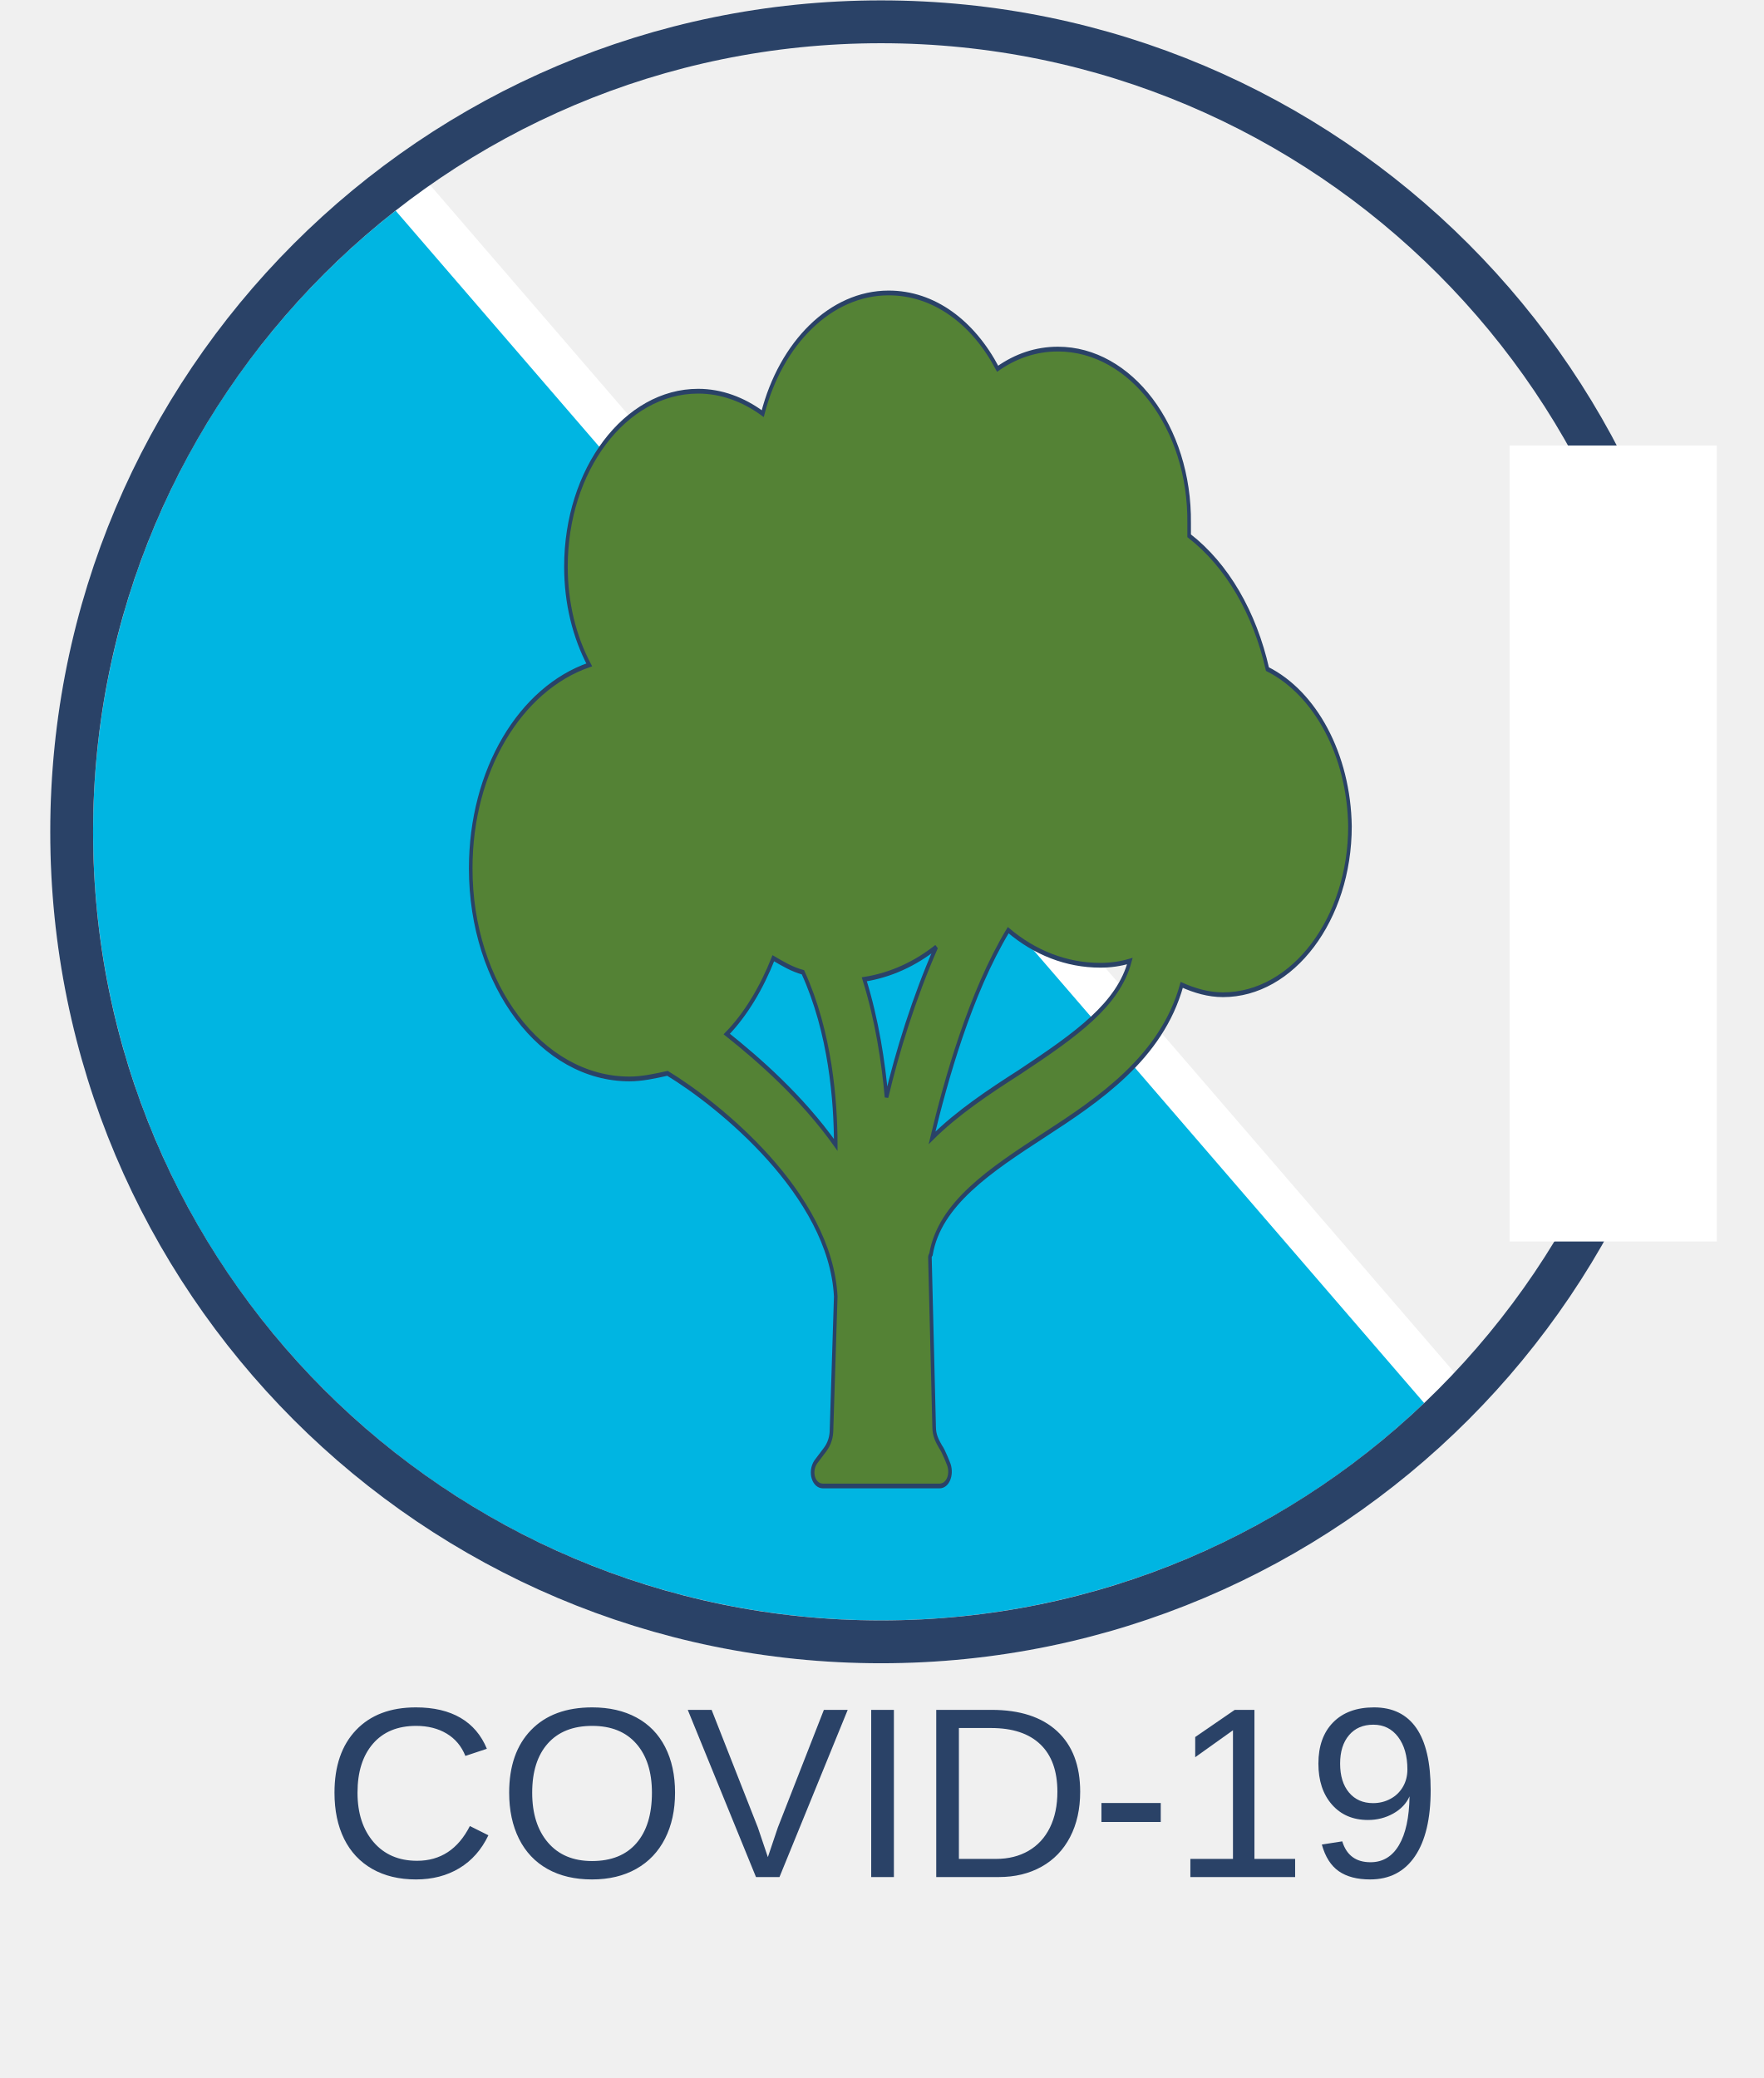
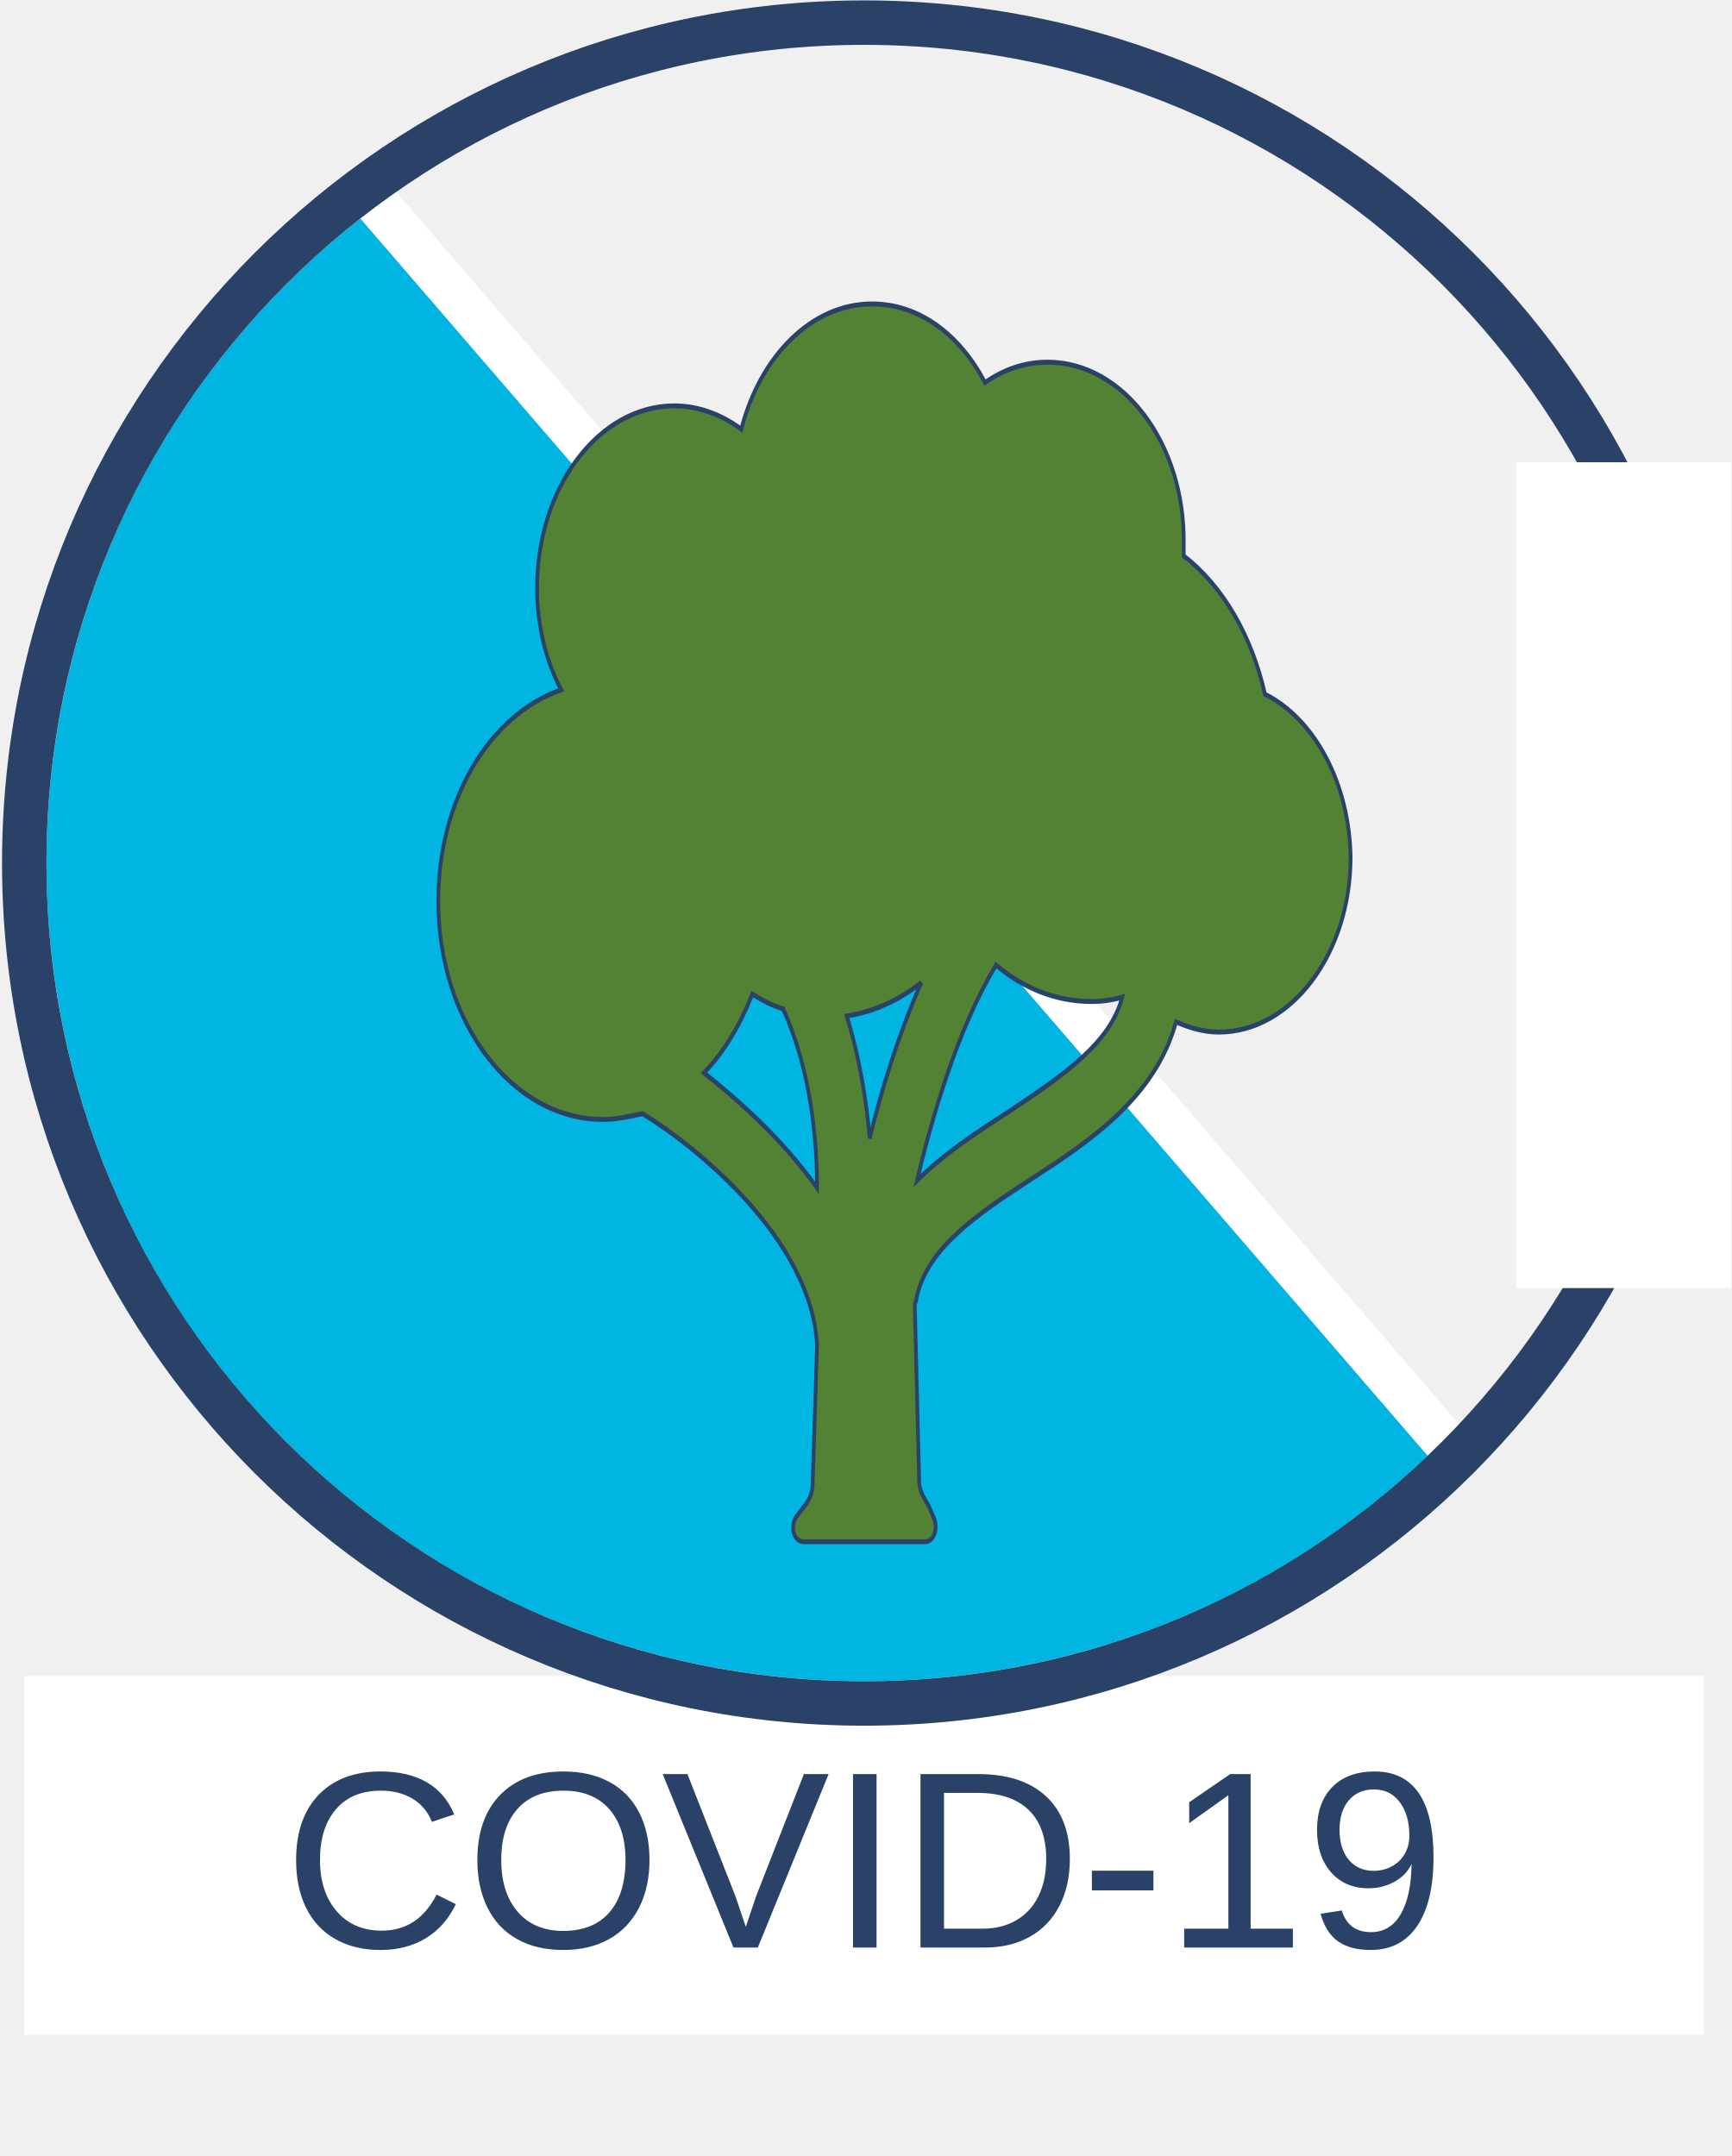
- <svg xmlns="http://www.w3.org/2000/svg" width="1132" height="1334" overflow="hidden">
+ <svg xmlns="http://www.w3.org/2000/svg" width="1071" height="1334" overflow="hidden">
  <defs>
    <clipPath id="clip0">
-       <rect x="1634" y="702" width="1132" height="1334" />
+       <rect x="1665" y="702" width="1071" height="1334" />
    </clipPath>
    <clipPath id="clip1">
      <rect x="1892" y="836" width="653" height="865" />
    </clipPath>
    <clipPath id="clip2">
      <rect x="1892" y="836" width="653" height="865" />
    </clipPath>
    <clipPath id="clip3">
      <rect x="1892" y="836" width="653" height="865" />
    </clipPath>
  </defs>
-   <g clip-path="url(#clip0)" transform="translate(-1634 -702)">
+   <g clip-path="url(#clip0)" transform="translate(-1665 -702)">
+     <rect x="1680" y="1739" width="1039" height="222" fill="#FFFFFF" />
+     <text fill="#2A4267" font-family="Arial,Arial_MSFontService,sans-serif" font-weight="400" font-size="156" transform="matrix(1 0 0 1 1840.26 1907)">COVID<tspan font-size="156" x="493.281" y="0">-</tspan>
+       <tspan font-size="156" x="545.417" y="0">19</tspan>
+     </text>
    <path d="M2567.02 1603.52C2364.24 1806.69 2035.31 1806.85 1832.33 1603.87 1629.36 1400.9 1629.2 1071.65 1831.98 868.481 1850.03 850.397 1869.39 833.67 1889.89 818.436Z" stroke="#FFFFFF" stroke-width="27.5" stroke-miterlimit="8" fill="#00B5E2" fill-rule="evenodd" />
    <path d="M1680 1236C1680 948.812 1912.59 716 2199.5 716 2486.41 716 2719 948.812 2719 1236 2719 1523.19 2486.41 1756 2199.5 1756 1912.59 1756 1680 1523.19 1680 1236Z" stroke="#2A4267" stroke-width="27.5" stroke-miterlimit="8" fill="none" fill-rule="evenodd" />
    <rect x="2603" y="988" width="133" height="511" fill="#FFFFFF" />
    <g clip-path="url(#clip1)">
      <g clip-path="url(#clip2)">
        <g clip-path="url(#clip3)">
          <path d="M555.558 222.767C547.408 195.6 529.75 172.508 505.3 158.246 505.3 156.208 505.3 154.171 505.3 152.133 505.979 105.95 467.946 67.917 421.083 67.917 406.821 67.917 393.917 71.312 382.371 77.425 366.75 55.013 341.621 40.75 312.417 40.75 275.063 40.75 243.142 65.2 231.596 99.158 219.371 92.367 205.108 88.292 190.167 88.292 143.304 88.292 105.271 126.325 105.271 173.188 105.271 190.846 110.704 207.146 120.213 220.729 76.067 232.275 44.146 271.667 44.146 319.208 44.146 375.579 89.65 421.083 146.021 421.083 154.171 421.083 162.321 419.725 170.471 418.367 203.071 433.308 275.063 476.775 278.458 526.354L275.742 590.875C275.742 594.271 274.383 597.667 271.667 600.383L265.554 606.496C261.479 611.25 264.196 618.042 270.308 618.042L345.017 618.042C350.45 618.042 353.167 612.608 351.129 607.854 351.129 607.854 347.733 601.063 345.696 599.025 343.658 596.308 341.621 593.592 341.621 589.517L338.904 507.338C338.904 506.658 339.583 505.979 339.583 505.979 345.017 481.529 377.617 465.229 412.254 448.25 446.892 431.271 487.642 410.896 500.546 375.579 508.696 378.296 517.525 380.333 527.033 380.333 571.858 380.333 608.533 343.658 608.533 298.833 607.854 264.196 586.121 234.313 555.558 222.767ZM311.058 429.913C309.021 412.933 304.946 392.558 296.796 372.863 313.775 370.825 329.396 365.392 342.979 357.242 328.717 381.692 317.85 408.179 311.058 429.913ZM208.504 399.35C220.729 389.842 230.917 376.938 238.388 362.675 244.5 365.392 250.613 368.108 257.404 369.467 275.063 398.671 278.458 431.95 278.458 453.004 256.725 429.913 228.879 411.575 208.504 399.35ZM396.633 417.688C376.938 427.196 356.563 437.383 340.263 449.608 349.092 421.763 364.713 379.654 389.163 349.092 406.142 359.958 426.517 366.071 448.25 366.071 455.042 366.071 461.154 365.392 467.267 364.033 459.796 385.088 433.308 399.35 396.633 417.688Z" stroke="#2A4267" stroke-width="2.3" fill="#548235" transform="matrix(1 0 0 1.32669 1892 836)" />
        </g>
      </g>
    </g>
-     <text fill="#2A4267" font-family="Arial,Arial_MSFontService,sans-serif" font-weight="400" font-size="156" transform="matrix(1 0 0 1 1840.78 1907)">COVID<tspan font-size="156" x="493.281" y="0">-</tspan>
-       <tspan font-size="156" x="545.417" y="0">19</tspan>
-     </text>
  </g>
</svg>
